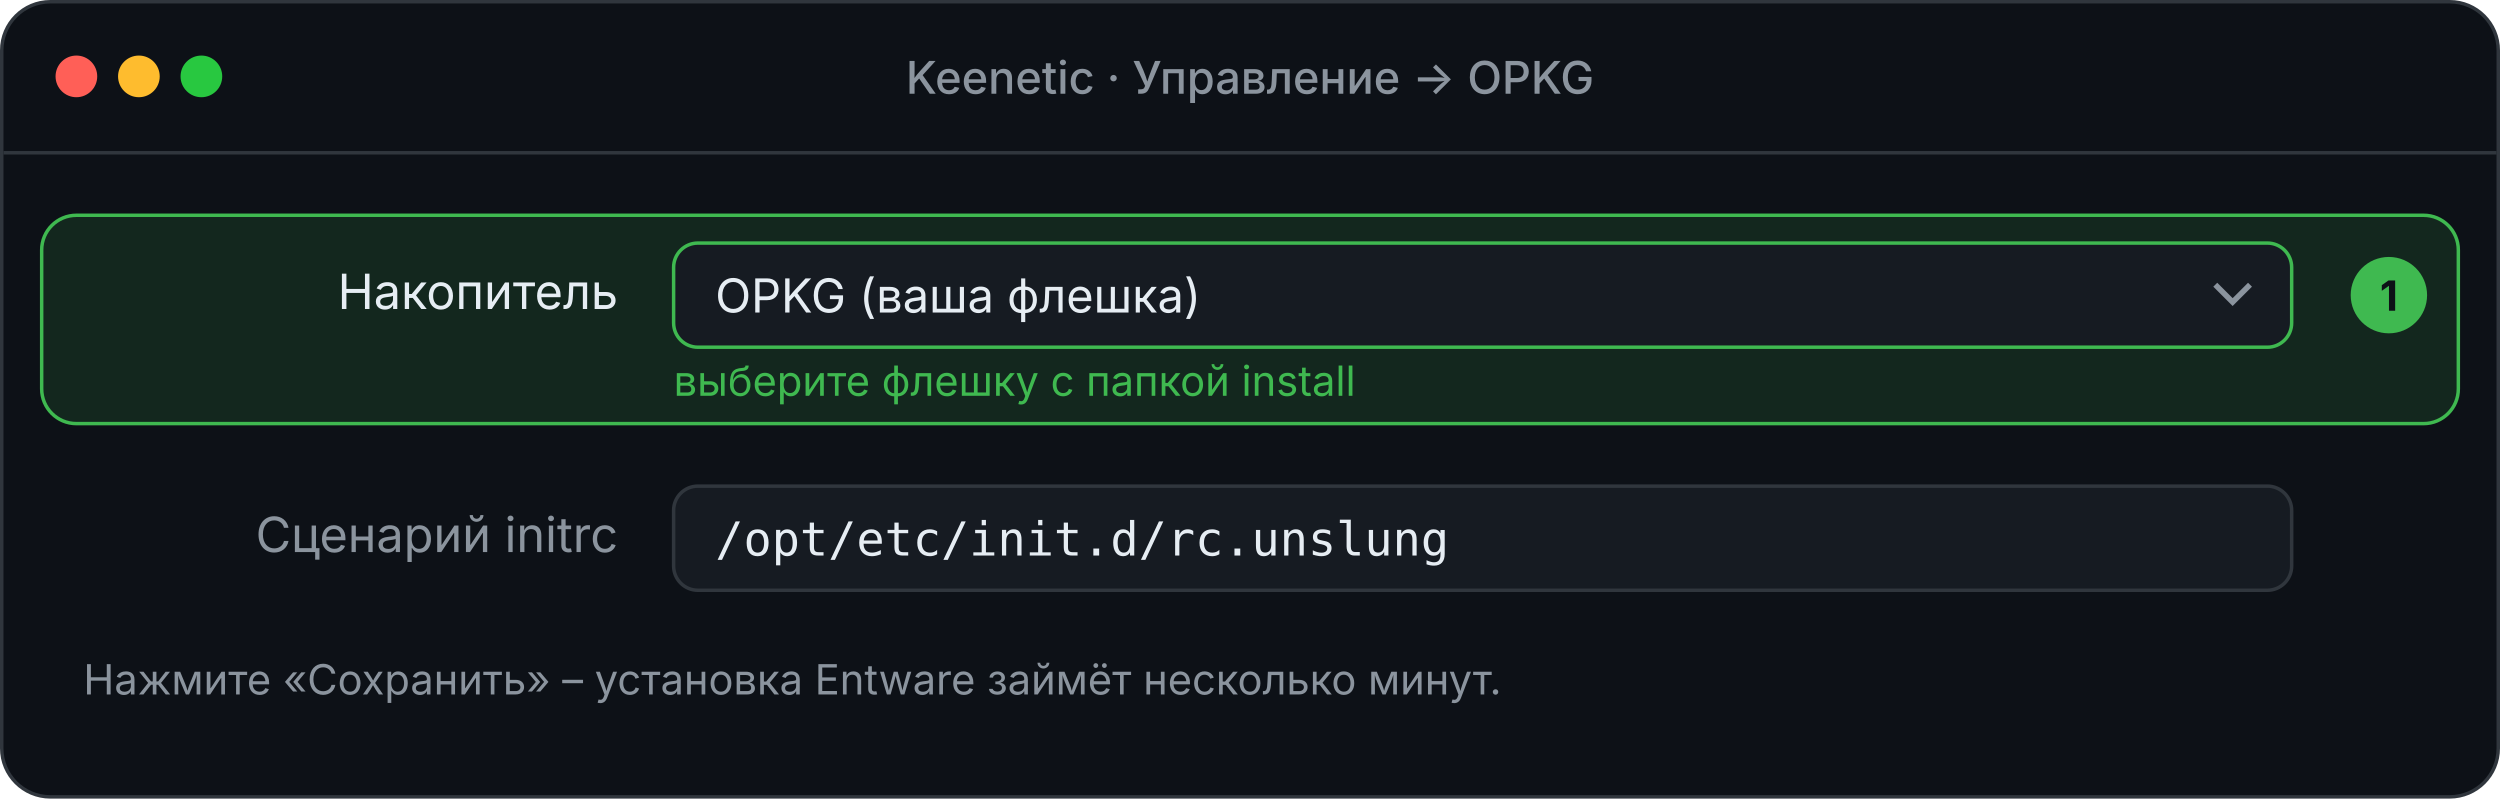
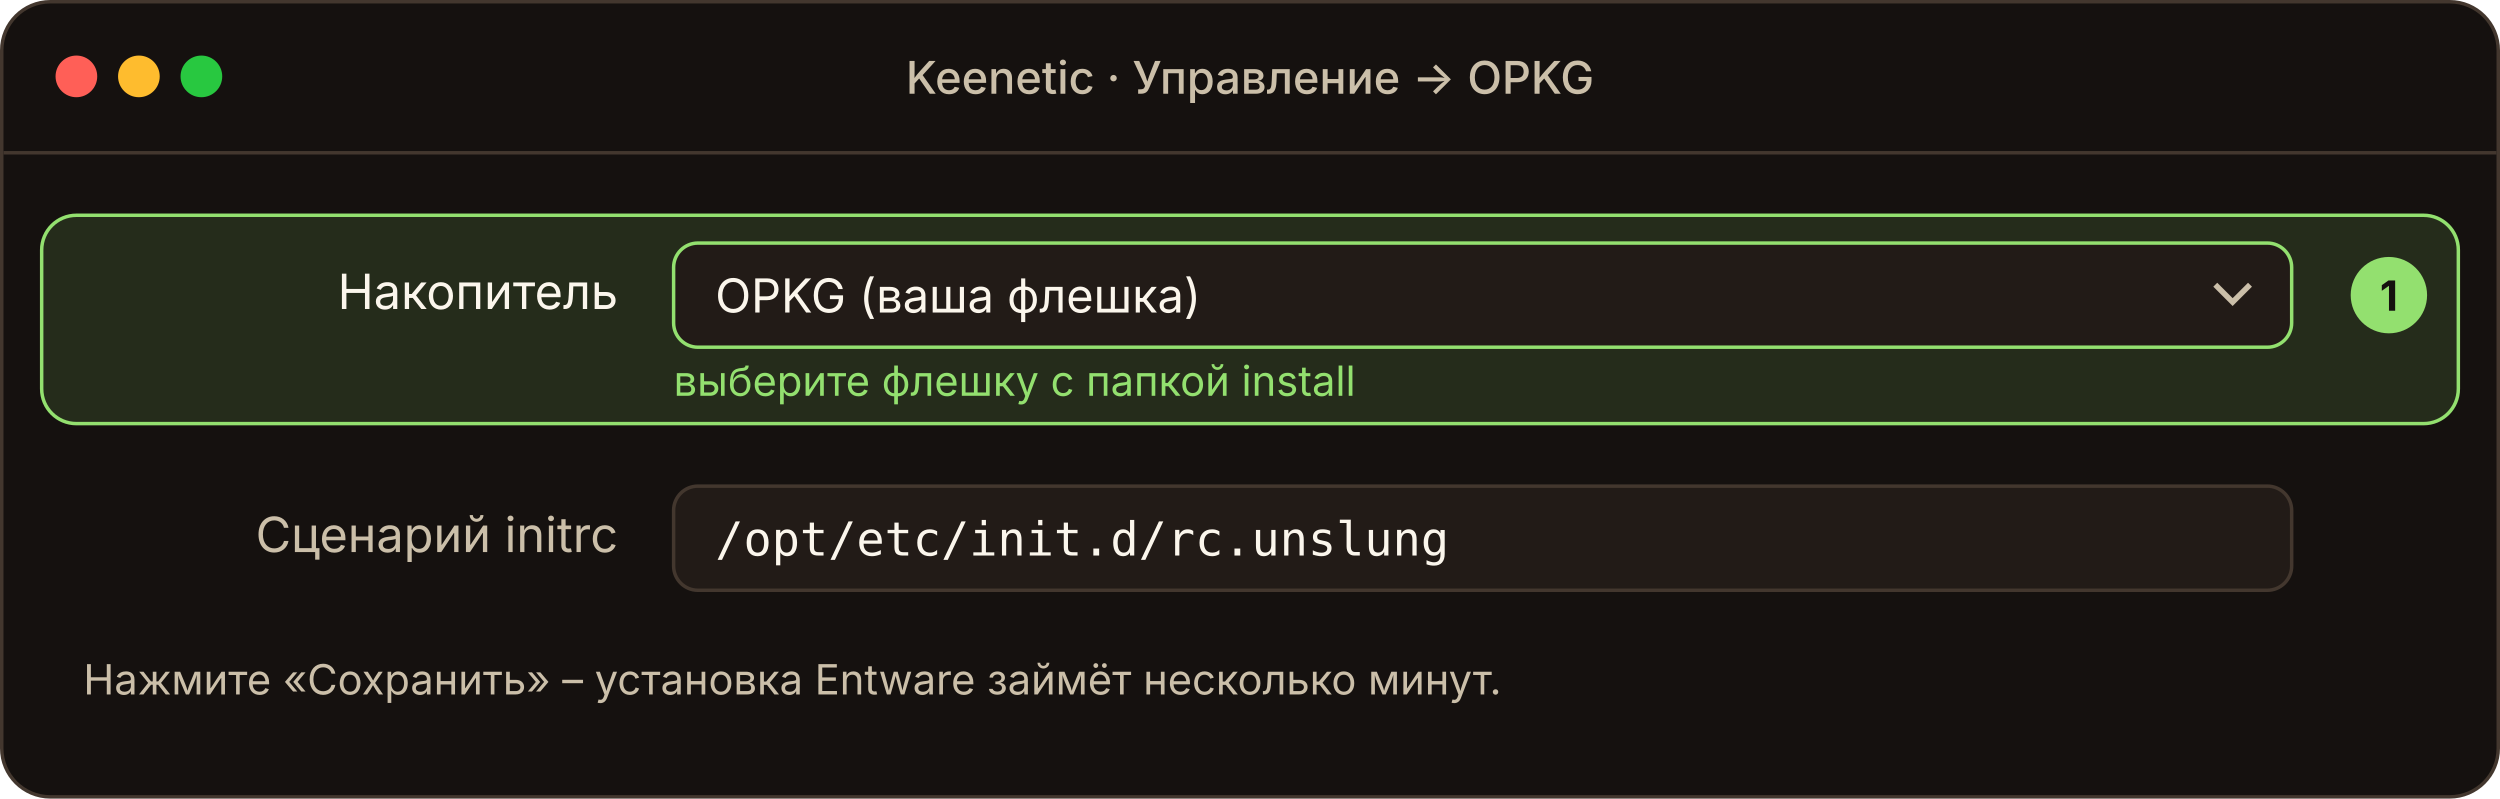
<svg xmlns="http://www.w3.org/2000/svg" width="720" height="230" viewBox="0 0 720 230" role="img" aria-label="Keenetic · Управление → OPKG">
  <style>.s{font-family:Inter, -apple-system, 'Segoe UI', Roboto, 'Helvetica Neue', Arial, sans-serif}.m{font-family:'JetBrains Mono', ui-monospace, SFMono-Regular, Menlo, Consolas, monospace}</style>
-   <rect x="0.5" y="0.5" width="719" height="229" rx="14" fill="#0d1117" stroke="#30363d" stroke-width="1" />
-   <path d="M1 44 H719" stroke="#30363d" />
+   <rect x="0.5" y="0.5" width="719" height="229" rx="14" fill="#15110f" stroke="#43372e" stroke-width="1" />
+   <path d="M1 44 H719" stroke="#43372e" />
  <circle cx="22" cy="22" r="6" fill="#ff5f57" />
  <circle cx="40" cy="22" r="6" fill="#febc2e" />
  <circle cx="58" cy="22" r="6" fill="#28c840" />
-   <text x="360.0" y="27" class="s" font-size="13" fill="#8b949e" font-weight="500" text-anchor="middle">Keenetic · Управление → OPKG</text>
-   <rect x="12" y="62" width="696" height="60" rx="10" fill="#3fb95022" stroke="#3fb950" stroke-width="1" />
-   <text x="178" y="89" class="s" font-size="14" fill="#e6edf3" font-weight="400" text-anchor="end">Накопитель</text>
-   <rect x="194" y="70" width="466" height="30" rx="7" fill="#161b22" stroke="#3fb950" stroke-width="1" />
-   <text x="206" y="90" class="s" font-size="13.5" fill="#e6edf3" font-weight="400" text-anchor="start">OPKG (ваша флешка)</text>
-   <path d="M638 82 l5 5 l5 -5" fill="none" stroke="#8b949e" stroke-width="1.6" />
-   <text x="194" y="114" class="s" font-size="12" fill="#3fb950" font-weight="400" text-anchor="start">выберите флешку с папкой install</text>
-   <circle cx="688" cy="85" r="11" fill="#3fb950" />
-   <text x="688" y="89.5" class="s" font-size="12" fill="#0d1117" font-weight="700" text-anchor="middle">1</text>
-   <text x="178" y="159" class="s" font-size="14" fill="#8b949e" font-weight="400" text-anchor="end">Сценарий initrc</text>
-   <rect x="194" y="140" width="466" height="30" rx="7" fill="#161b22" stroke="#30363d" stroke-width="1" />
-   <text x="206" y="160" class="m" font-size="13.5" fill="#e6edf3" font-weight="400" text-anchor="start">/opt/etc/init.d/rc.unslung</text>
-   <text x="24" y="200" class="s" font-size="12" fill="#8b949e" font-weight="400" text-anchor="start">Нажмите «Сохранить» – установка Entware займёт несколько минут.</text>
+   <text x="360.0" y="27" class="s" font-size="13" fill="#cbbfa9" font-weight="500" text-anchor="middle">Keenetic · Управление → OPKG</text>
+   <rect x="12" y="62" width="696" height="60" rx="10" fill="#93e06f22" stroke="#93e06f" stroke-width="1" />
+   <text x="178" y="89" class="s" font-size="14" fill="#fbf6ec" font-weight="400" text-anchor="end">Накопитель</text>
+   <rect x="194" y="70" width="466" height="30" rx="7" fill="#221b17" stroke="#93e06f" stroke-width="1" />
+   <text x="206" y="90" class="s" font-size="13.5" fill="#fbf6ec" font-weight="400" text-anchor="start">OPKG (ваша флешка)</text>
+   <path d="M638 82 l5 5 l5 -5" fill="none" stroke="#cbbfa9" stroke-width="1.6" />
+   <text x="194" y="114" class="s" font-size="12" fill="#93e06f" font-weight="400" text-anchor="start">выберите флешку с папкой install</text>
+   <circle cx="688" cy="85" r="11" fill="#93e06f" />
+   <text x="688" y="89.5" class="s" font-size="12" fill="#15110f" font-weight="700" text-anchor="middle">1</text>
+   <text x="178" y="159" class="s" font-size="14" fill="#cbbfa9" font-weight="400" text-anchor="end">Сценарий initrc</text>
+   <rect x="194" y="140" width="466" height="30" rx="7" fill="#221b17" stroke="#43372e" stroke-width="1" />
+   <text x="206" y="160" class="m" font-size="13.5" fill="#fbf6ec" font-weight="400" text-anchor="start">/opt/etc/init.d/rc.unslung</text>
+   <text x="24" y="200" class="s" font-size="12" fill="#cbbfa9" font-weight="400" text-anchor="start">Нажмите «Сохранить» – установка Entware займёт несколько минут.</text>
</svg>
